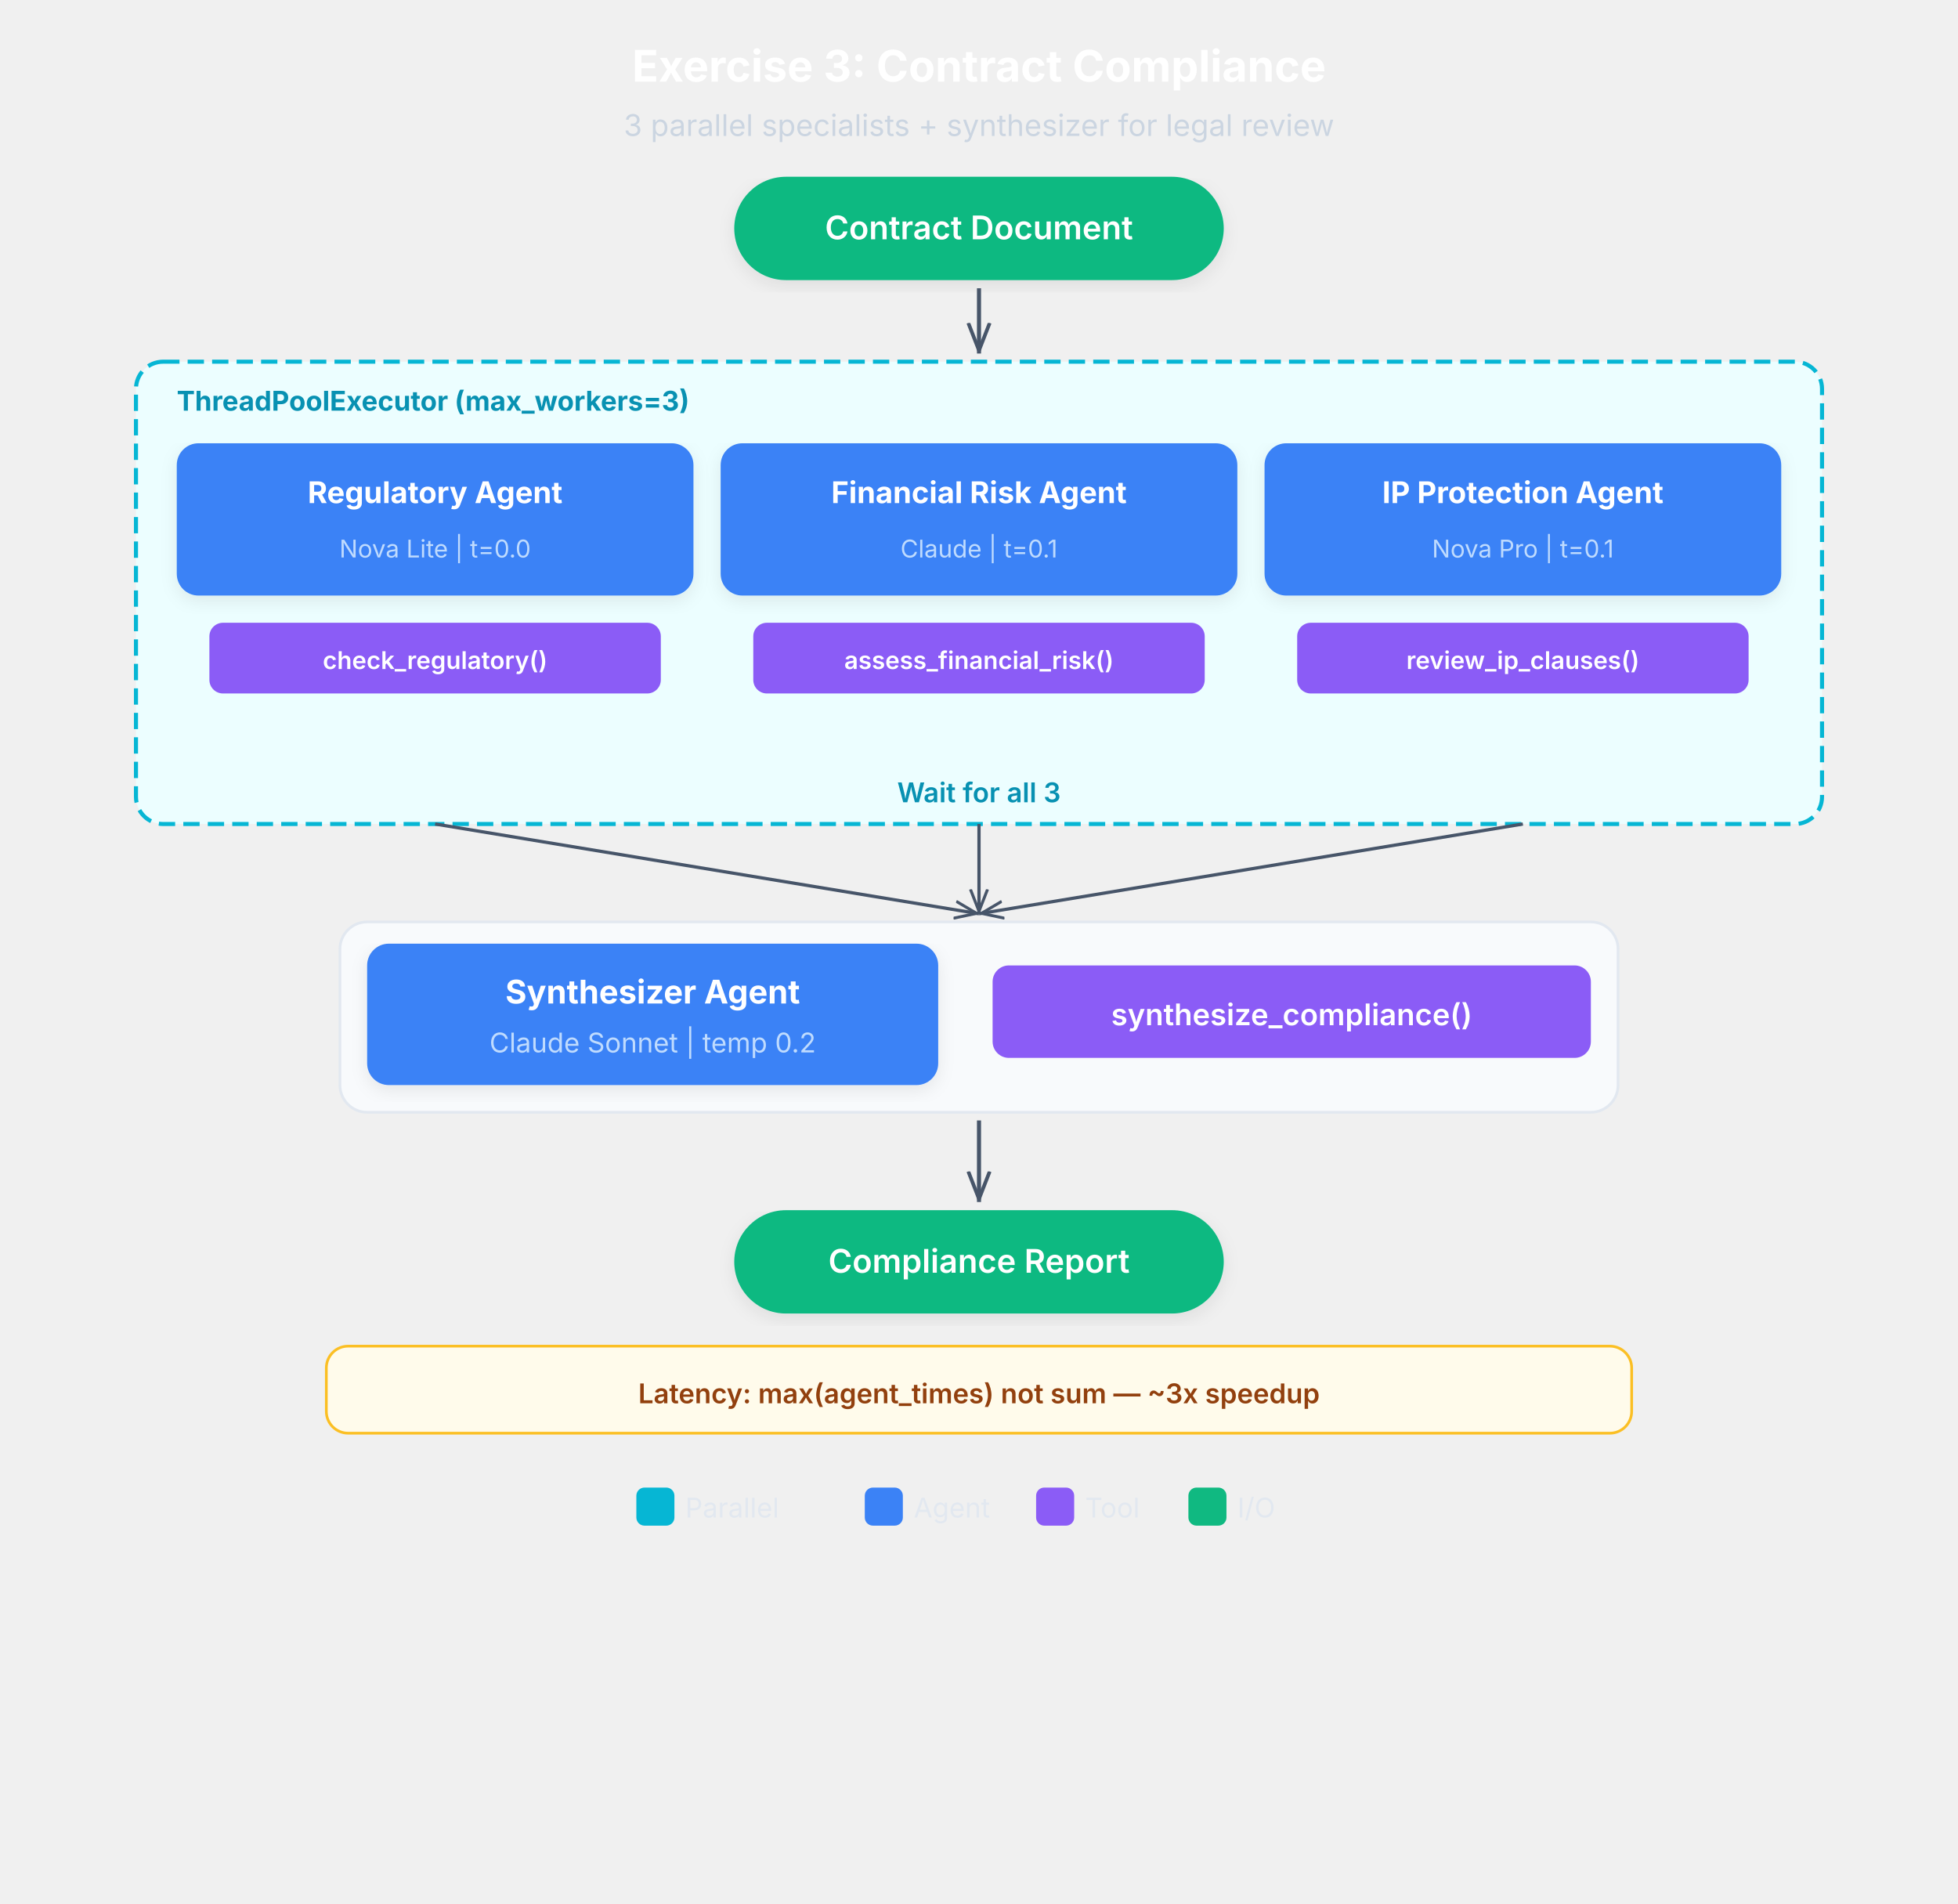
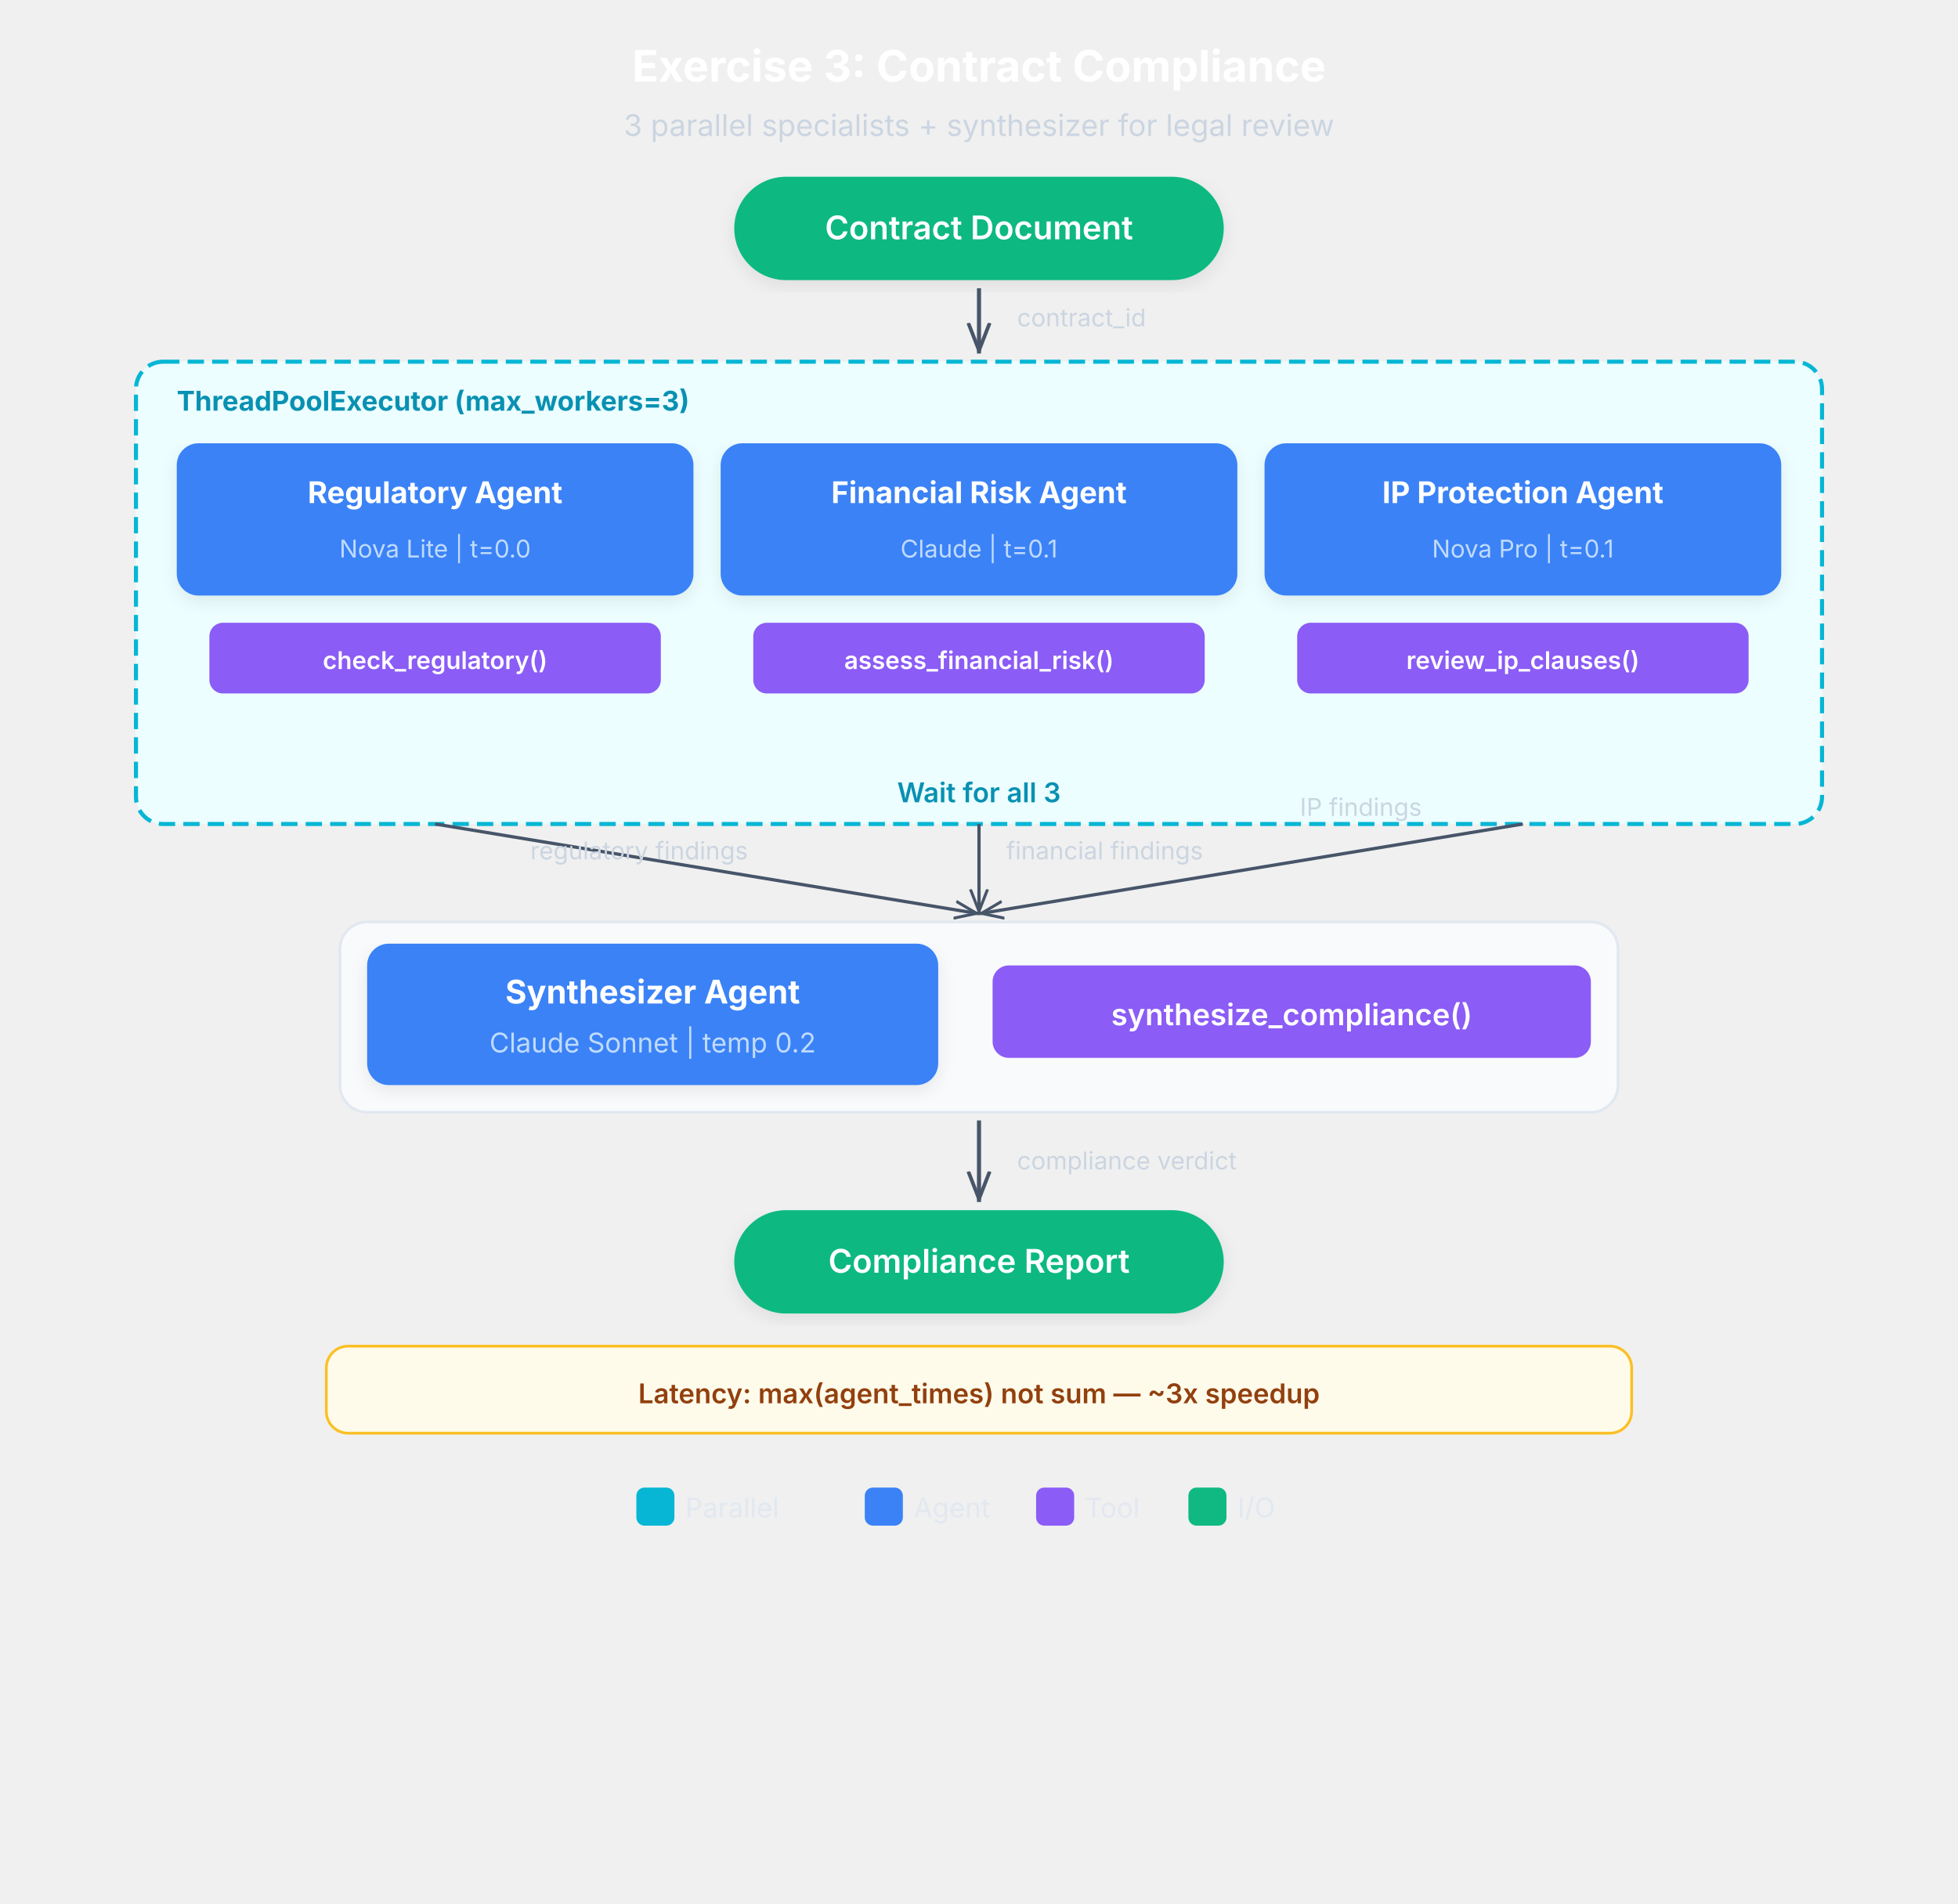
<svg xmlns="http://www.w3.org/2000/svg" viewBox="0 0 720 700" font-family="system-ui, -apple-system, &quot;Segoe UI&quot;, sans-serif">
  <defs>
    <filter id="sh" x="-4%" y="-4%" width="108%" height="116%">
      <feDropShadow dx="0" dy="2" stdDeviation="3" flood-opacity="0.08" />
    </filter>
    <marker id="a" viewBox="0 0 10 8" refX="10" refY="4" markerWidth="8" markerHeight="6" orient="auto">
      <path d="M0,0.5 L9,4 L0,7.5" fill="none" stroke="#475569" stroke-width="1.2" stroke-linejoin="round" />
    </marker>
    <marker id="ah" viewBox="0 0 10 8" refX="10" refY="4" markerWidth="8" markerHeight="6" orient="auto">
      <path d="M0,0.5 L9,4 L0,7.5" fill="none" stroke="#475569" stroke-width="1.2" stroke-linejoin="round" />
    </marker>
  </defs>
  <text x="360" y="30" text-anchor="middle" font-size="16" font-weight="700" fill="#ffffff">Exercise 3: Contract Compliance</text>
  <text x="360" y="50" text-anchor="middle" font-size="11" fill="#cbd5e1">3 parallel specialists + synthesizer for legal review</text>
  <rect x="270" y="65" width="180" height="38" rx="19" fill="#10b981" filter="url(#sh)" />
  <text x="360" y="88" text-anchor="middle" font-size="12" font-weight="600" fill="white">Contract Document</text>
  <rect x="50" y="133" width="620" height="170" rx="10" fill="#ecfeff" stroke="#06b6d4" stroke-width="1.5" stroke-dasharray="6,3" />
  <text x="65" y="151" font-size="10" font-weight="700" fill="#0891b2">ThreadPoolExecutor (max_workers=3)</text>
  <rect x="65" y="163" width="190" height="56" rx="8" fill="#3b82f6" filter="url(#sh)" />
  <text x="160" y="185" text-anchor="middle" font-size="11" font-weight="700" fill="white">Regulatory Agent</text>
  <text x="160" y="205" text-anchor="middle" font-size="9" fill="#bfdbfe">Nova Lite | t=0.0</text>
  <rect x="77" y="229" width="166" height="26" rx="5" fill="#8b5cf6" />
  <text x="160" y="246" text-anchor="middle" font-size="9" font-weight="600" fill="white">check_regulatory()</text>
  <rect x="265" y="163" width="190" height="56" rx="8" fill="#3b82f6" filter="url(#sh)" />
  <text x="360" y="185" text-anchor="middle" font-size="11" font-weight="700" fill="white">Financial Risk Agent</text>
  <text x="360" y="205" text-anchor="middle" font-size="9" fill="#bfdbfe">Claude | t=0.1</text>
  <rect x="277" y="229" width="166" height="26" rx="5" fill="#8b5cf6" />
  <text x="360" y="246" text-anchor="middle" font-size="9" font-weight="600" fill="white">assess_financial_risk()</text>
  <rect x="465" y="163" width="190" height="56" rx="8" fill="#3b82f6" filter="url(#sh)" />
  <text x="560" y="185" text-anchor="middle" font-size="11" font-weight="700" fill="white">IP Protection Agent</text>
  <text x="560" y="205" text-anchor="middle" font-size="9" fill="#bfdbfe">Nova Pro | t=0.1</text>
  <rect x="477" y="229" width="166" height="26" rx="5" fill="#8b5cf6" />
  <text x="560" y="246" text-anchor="middle" font-size="9" font-weight="600" fill="white">review_ip_clauses()</text>
  <text x="360" y="295" text-anchor="middle" font-size="10" font-weight="600" fill="#0891b2">Wait for all 3</text>
  <rect x="125" y="339" width="470" height="70" rx="10" fill="#f8fafc" stroke="#e2e8f0" stroke-width="1" />
  <rect x="135" y="347" width="210" height="52" rx="8" fill="#3b82f6" filter="url(#sh)" />
  <text x="240" y="369" text-anchor="middle" font-size="12" font-weight="700" fill="white">Synthesizer Agent</text>
  <text x="240" y="387" text-anchor="middle" font-size="10" fill="#bfdbfe">Claude Sonnet | temp 0.2</text>
  <rect x="365" y="355" width="220" height="34" rx="6" fill="#8b5cf6" />
  <text x="475" y="377" text-anchor="middle" font-size="11" font-weight="600" fill="white">synthesize_compliance()</text>
  <rect x="270" y="445" width="180" height="38" rx="19" fill="#10b981" filter="url(#sh)" />
  <text x="360" y="468" text-anchor="middle" font-size="12" font-weight="600" fill="white">Compliance Report</text>
  <rect x="120" y="495" width="480" height="32" rx="8" fill="#fffbeb" stroke="#fbbf24" stroke-width="1" />
  <text x="360" y="516" text-anchor="middle" font-size="10" font-weight="600" fill="#92400e">Latency: max(agent_times) not sum — ~3x speedup</text>
  <rect x="234" y="547" width="14" height="14" rx="3" fill="#06b6d4" />
  <text x="252" y="558" font-size="10" fill="#e2e8f0">Parallel</text>
  <rect x="318" y="547" width="14" height="14" rx="3" fill="#3b82f6" />
  <text x="336" y="558" font-size="10" fill="#e2e8f0">Agent</text>
  <rect x="381" y="547" width="14" height="14" rx="3" fill="#8b5cf6" />
  <text x="399" y="558" font-size="10" fill="#e2e8f0">Tool</text>
  <rect x="437" y="547" width="14" height="14" rx="3" fill="#10b981" />
  <text x="455" y="558" font-size="10" fill="#e2e8f0">I/O</text>
  <g id="arrows">
    <line x1="360" y1="106" x2="360" y2="130" stroke="#475569" stroke-width="1.5" marker-end="url(#a)" />
+     <text x="374" y="120" font-size="9" fill="#cbd5e1">contract_id</text>
    <line x1="160" y1="303" x2="360" y2="336" stroke="#475569" stroke-width="1.2" marker-end="url(#a)" />
+     <text x="195" y="316" font-size="9" fill="#cbd5e1">regulatory findings</text>
    <line x1="360" y1="303" x2="360" y2="336" stroke="#475569" stroke-width="1.2" marker-end="url(#a)" />
+     <text x="370" y="316" font-size="9" fill="#cbd5e1">financial findings</text>
    <line x1="560" y1="303" x2="360" y2="336" stroke="#475569" stroke-width="1.2" marker-end="url(#a)" />
+     <text x="478" y="300" font-size="9" fill="#cbd5e1">IP findings</text>
    <line x1="360" y1="412" x2="360" y2="442" stroke="#475569" stroke-width="1.5" marker-end="url(#a)" />
+     <text x="374" y="430" font-size="9" fill="#cbd5e1">compliance verdict</text>
  </g>
</svg>
